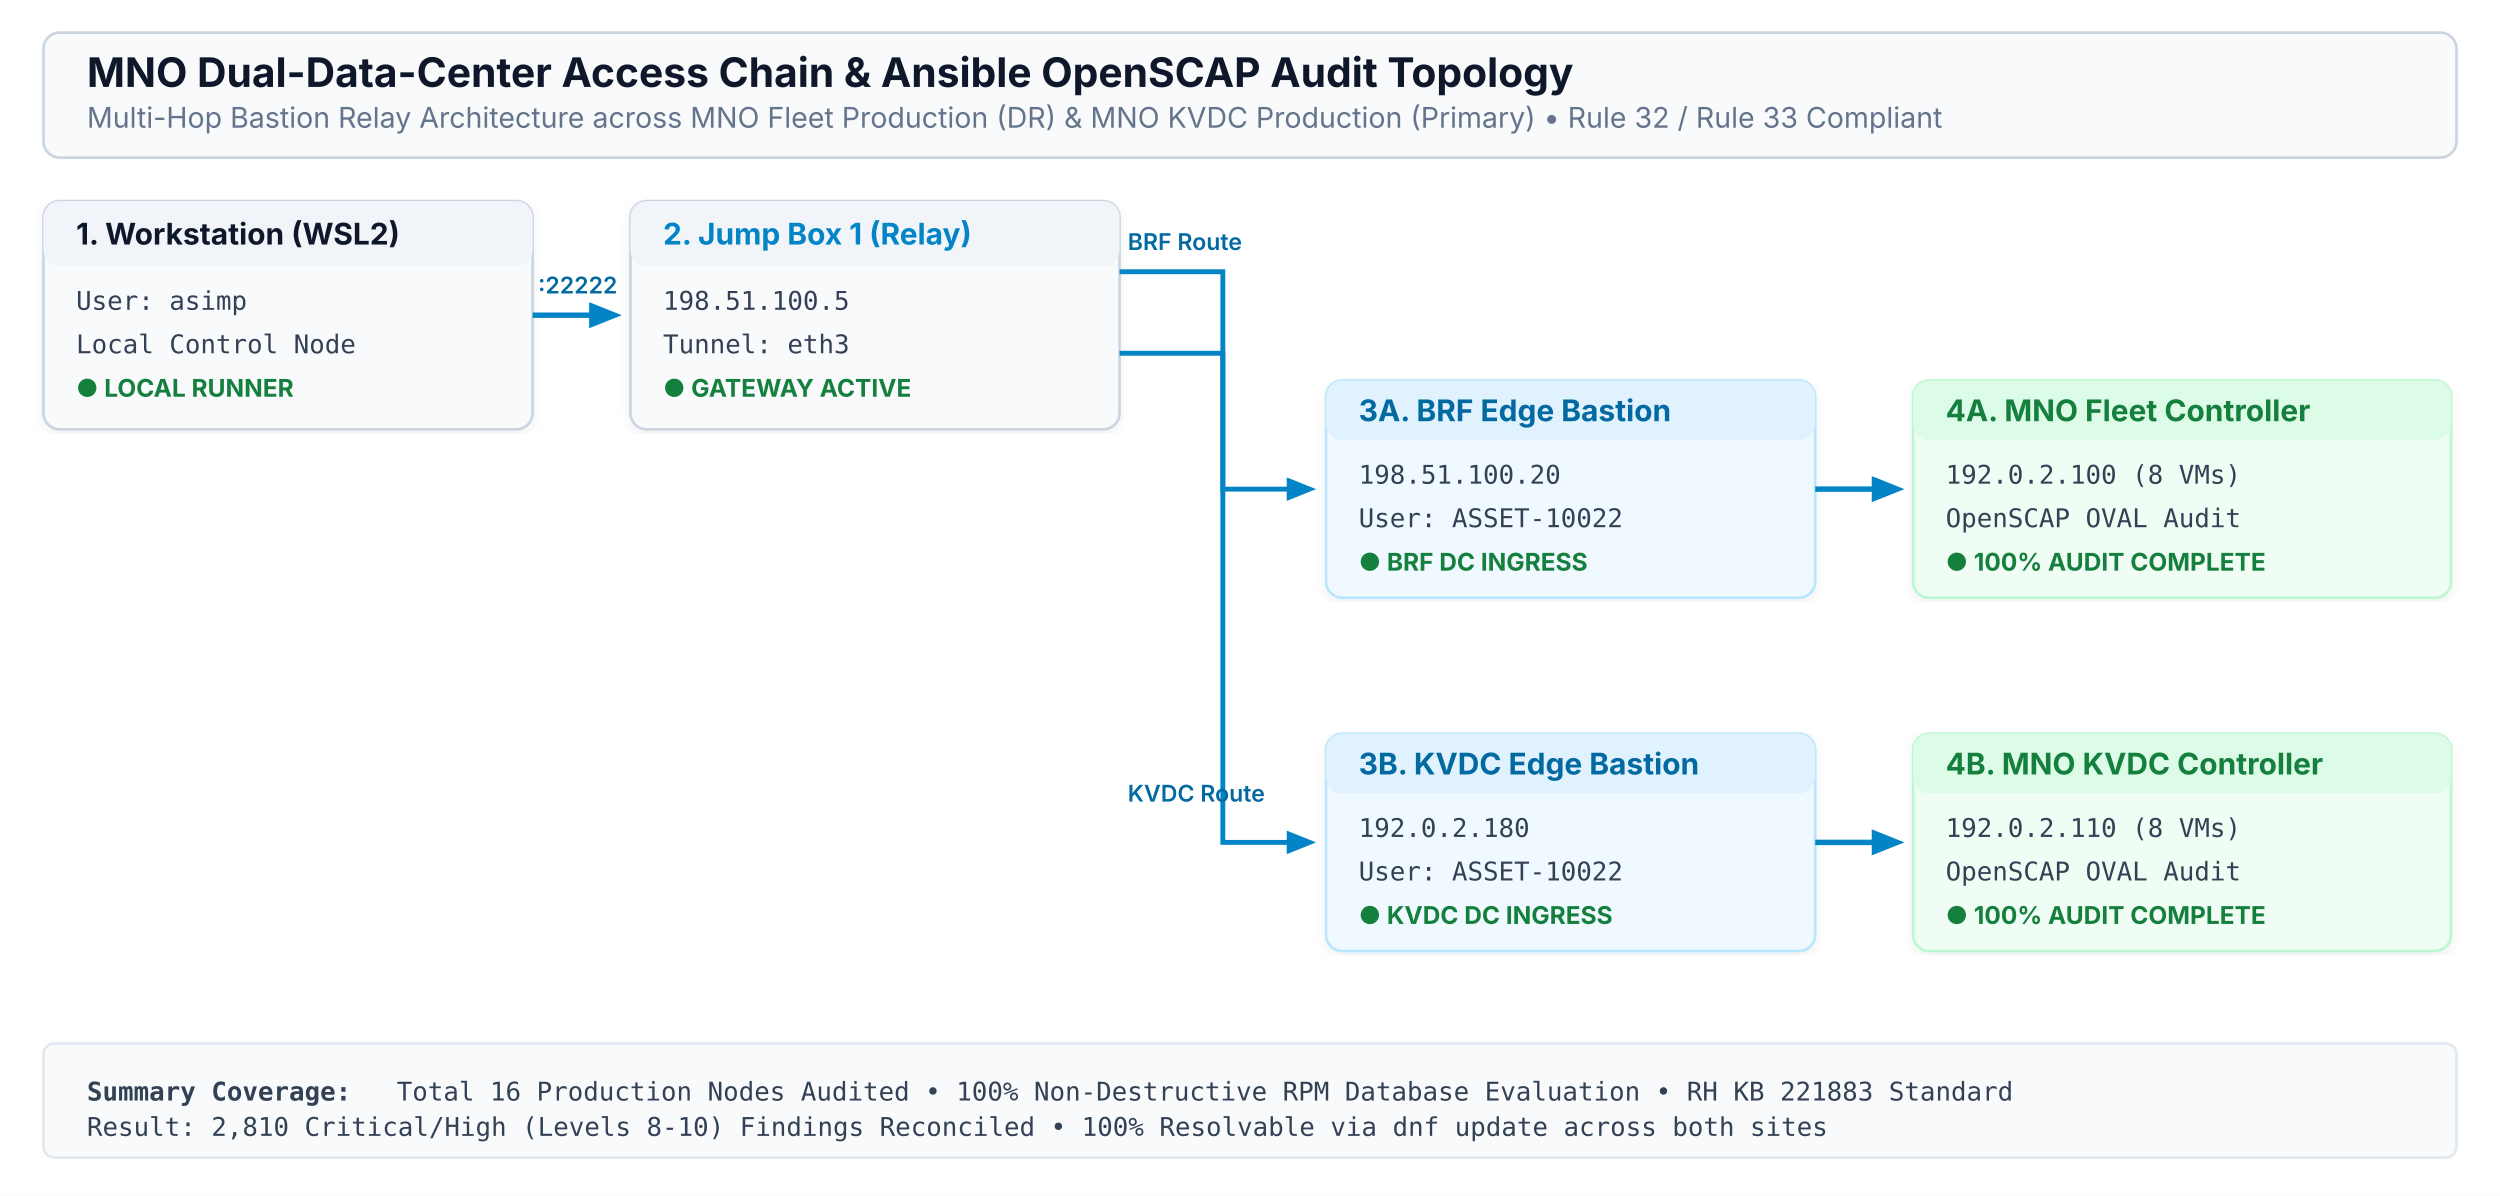
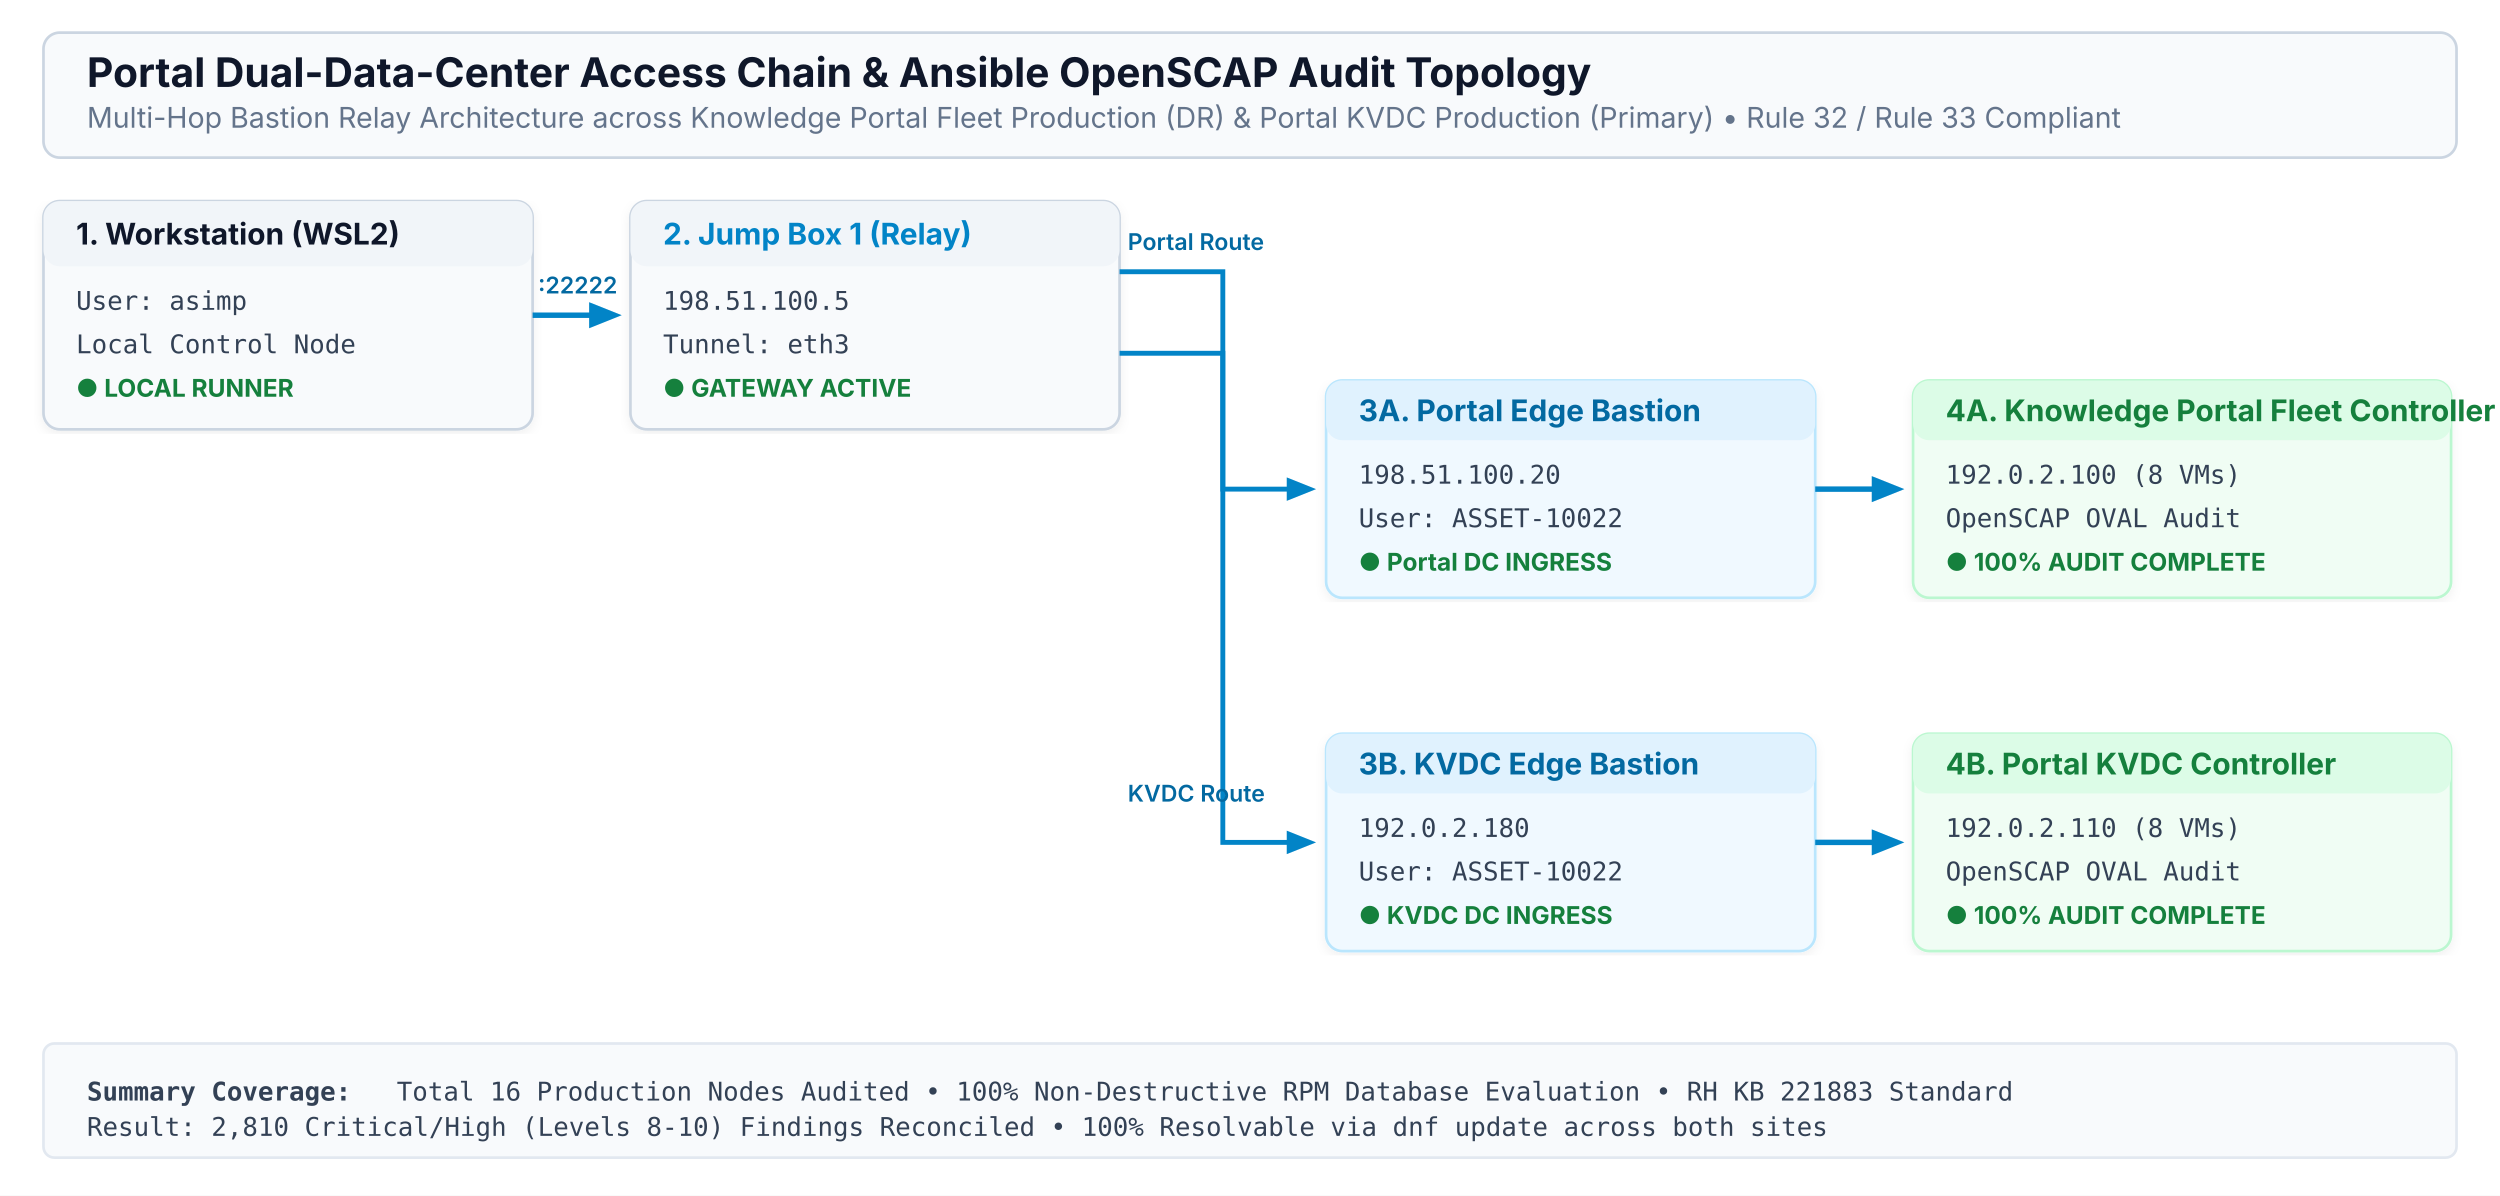
<svg xmlns="http://www.w3.org/2000/svg" viewBox="0 0 920 440" width="100%" height="100%">
  <defs>
    <style>
      .bg { fill: #FFFFFF; }
      .title { font-family: 'Inter', system-ui, -apple-system, sans-serif; font-size: 15px; font-weight: 700; fill: #0F172A; }
      .sub { font-family: 'Inter', system-ui, -apple-system, sans-serif; font-size: 10.5px; fill: #64748B; }
      .node-header { font-family: 'Inter', system-ui, -apple-system, sans-serif; font-size: 11px; font-weight: 700; }
      .node-meta { font-family: 'JetBrains Mono', 'Fira Code', monospace; font-size: 9.5px; fill: #334155; }
      .node-status { font-family: 'Inter', system-ui, -apple-system, sans-serif; font-size: 9px; font-weight: 700; fill: #15803D; }
      .conn-label { font-family: 'Inter', system-ui, -apple-system, sans-serif; font-size: 8.5px; fill: #0369A1; font-weight: 600; }
    </style>
    <filter id="shadow" x="-2%" y="-2%" width="104%" height="104%">
      <feDropShadow dx="0" dy="1.5" stdDeviation="2" flood-color="#0F172A" flood-opacity="0.06" />
    </filter>
    <marker id="arrow" viewBox="0 0 10 10" refX="6" refY="5" markerWidth="6" markerHeight="6" orient="auto-start-reverse">
      <path d="M 0 1 L 10 5 L 0 9 z" fill="#0284C7" />
    </marker>
  </defs>
  <rect width="920" height="440" class="bg" />
  <rect x="16" y="12" width="888" height="46" rx="6" fill="#F8FAFC" stroke="#CBD5E1" stroke-width="1" />
-   <text x="32" y="32" class="title">MNO Dual-Data-Center Access Chain &amp; Ansible OpenSCAP Audit Topology</text>
-   <text x="32" y="47" class="sub">Multi-Hop Bastion Relay Architecture across MNO Fleet Production (DR) &amp; MNO KVDC Production (Primary) • Rule 32 / Rule 33 Compliant</text>
+   <text x="32" y="32" class="title">Portal Dual-Data-Center Access Chain &amp; Ansible OpenSCAP Audit Topology</text>
+   <text x="32" y="47" class="sub">Multi-Hop Bastion Relay Architecture across Knowledge Portal Fleet Production (DR) &amp; Portal KVDC Production (Primary) • Rule 32 / Rule 33 Compliant</text>
  <g transform="translate(16, 74)">
    <rect width="180" height="84" rx="6" fill="#F8FAFC" stroke="#CBD5E1" stroke-width="1" filter="url(#shadow)" />
    <rect width="180" height="24" rx="6" fill="#F1F5F9" />
    <text x="12" y="16" class="node-header" fill="#0F172A">1. Workstation (WSL2)</text>
    <text x="12" y="40" class="node-meta">User: asimp</text>
    <text x="12" y="56" class="node-meta">Local Control Node</text>
    <text x="12" y="72" class="node-status">● LOCAL RUNNER</text>
  </g>
  <path d="M 196 116 L 224 116" stroke="#0284C7" stroke-width="2" marker-end="url(#arrow)" fill="none" />
  <text x="198" y="108" class="conn-label">:22222</text>
  <g transform="translate(232, 74)">
    <rect width="180" height="84" rx="6" fill="#F8FAFC" stroke="#CBD5E1" stroke-width="1" filter="url(#shadow)" />
    <rect width="180" height="24" rx="6" fill="#F1F5F9" />
    <text x="12" y="16" class="node-header" fill="#0284C7">2. Jump Box 1 (Relay)</text>
    <text x="12" y="40" class="node-meta">198.51.100.5</text>
    <text x="12" y="56" class="node-meta">Tunnel: eth3</text>
    <text x="12" y="72" class="node-status">● GATEWAY ACTIVE</text>
  </g>
  <path d="M 412 100 L 450 100 L 450 180 L 480 180" stroke="#0284C7" stroke-width="1.8" marker-end="url(#arrow)" fill="none" />
  <path d="M 412 130 L 450 130 L 450 310 L 480 310" stroke="#0284C7" stroke-width="1.8" marker-end="url(#arrow)" fill="none" />
-   <text x="415" y="92" class="conn-label">BRF Route</text>
+   <text x="415" y="92" class="conn-label">Portal Route</text>
  <text x="415" y="295" class="conn-label">KVDC Route</text>
  <g transform="translate(488, 140)">
    <rect width="180" height="80" rx="6" fill="#F0F9FF" stroke="#BAE6FD" stroke-width="1" filter="url(#shadow)" />
    <rect width="180" height="22" rx="6" fill="#E0F2FE" />
-     <text x="12" y="15" class="node-header" fill="#0369A1">3A. BRF Edge Bastion</text>
+     <text x="12" y="15" class="node-header" fill="#0369A1">3A. Portal Edge Bastion</text>
    <text x="12" y="38" class="node-meta">198.51.100.20</text>
    <text x="12" y="54" class="node-meta">User: ASSET-10022</text>
-     <text x="12" y="70" class="node-status">● BRF DC INGRESS</text>
+     <text x="12" y="70" class="node-status">● Portal DC INGRESS</text>
  </g>
  <path d="M 668 180 L 696 180" stroke="#0284C7" stroke-width="2" marker-end="url(#arrow)" fill="none" />
  <g transform="translate(704, 140)">
    <rect width="198" height="80" rx="6" fill="#F0FDF4" stroke="#BBF7D0" stroke-width="1" filter="url(#shadow)" />
    <rect width="198" height="22" rx="6" fill="#DCFCE7" />
-     <text x="12" y="15" class="node-header" fill="#15803D">4A. MNO Fleet Controller</text>
+     <text x="12" y="15" class="node-header" fill="#15803D">4A. Knowledge Portal Fleet Controller</text>
    <text x="12" y="38" class="node-meta">192.0.2.100 (8 VMs)</text>
    <text x="12" y="54" class="node-meta">OpenSCAP OVAL Audit</text>
    <text x="12" y="70" class="node-status">● 100% AUDIT COMPLETE</text>
  </g>
  <g transform="translate(488, 270)">
    <rect width="180" height="80" rx="6" fill="#F0F9FF" stroke="#BAE6FD" stroke-width="1" filter="url(#shadow)" />
    <rect width="180" height="22" rx="6" fill="#E0F2FE" />
    <text x="12" y="15" class="node-header" fill="#0369A1">3B. KVDC Edge Bastion</text>
    <text x="12" y="38" class="node-meta">192.0.2.180</text>
    <text x="12" y="54" class="node-meta">User: ASSET-10022</text>
    <text x="12" y="70" class="node-status">● KVDC DC INGRESS</text>
  </g>
  <path d="M 668 310 L 696 310" stroke="#0284C7" stroke-width="2" marker-end="url(#arrow)" fill="none" />
  <g transform="translate(704, 270)">
    <rect width="198" height="80" rx="6" fill="#F0FDF4" stroke="#BBF7D0" stroke-width="1" filter="url(#shadow)" />
    <rect width="198" height="22" rx="6" fill="#DCFCE7" />
-     <text x="12" y="15" class="node-header" fill="#15803D">4B. MNO KVDC Controller</text>
+     <text x="12" y="15" class="node-header" fill="#15803D">4B. Portal KVDC Controller</text>
    <text x="12" y="38" class="node-meta">192.0.2.110 (8 VMs)</text>
    <text x="12" y="54" class="node-meta">OpenSCAP OVAL Audit</text>
    <text x="12" y="70" class="node-status">● 100% AUDIT COMPLETE</text>
  </g>
  <rect x="16" y="384" width="888" height="42" rx="4" fill="#F8FAFC" stroke="#E2E8F0" />
  <text x="32" y="405" class="node-meta" font-weight="bold">Summary Coverage:</text>
  <text x="146" y="405" class="node-meta">Total 16 Production Nodes Audited • 100% Non-Destructive RPM Database Evaluation • RH KB 221883 Standard</text>
  <text x="32" y="418" class="node-meta" fill="#15803D">Result: 2,810 Critical/High (Levels 8-10) Findings Reconciled • 100% Resolvable via dnf update across both sites</text>
</svg>
